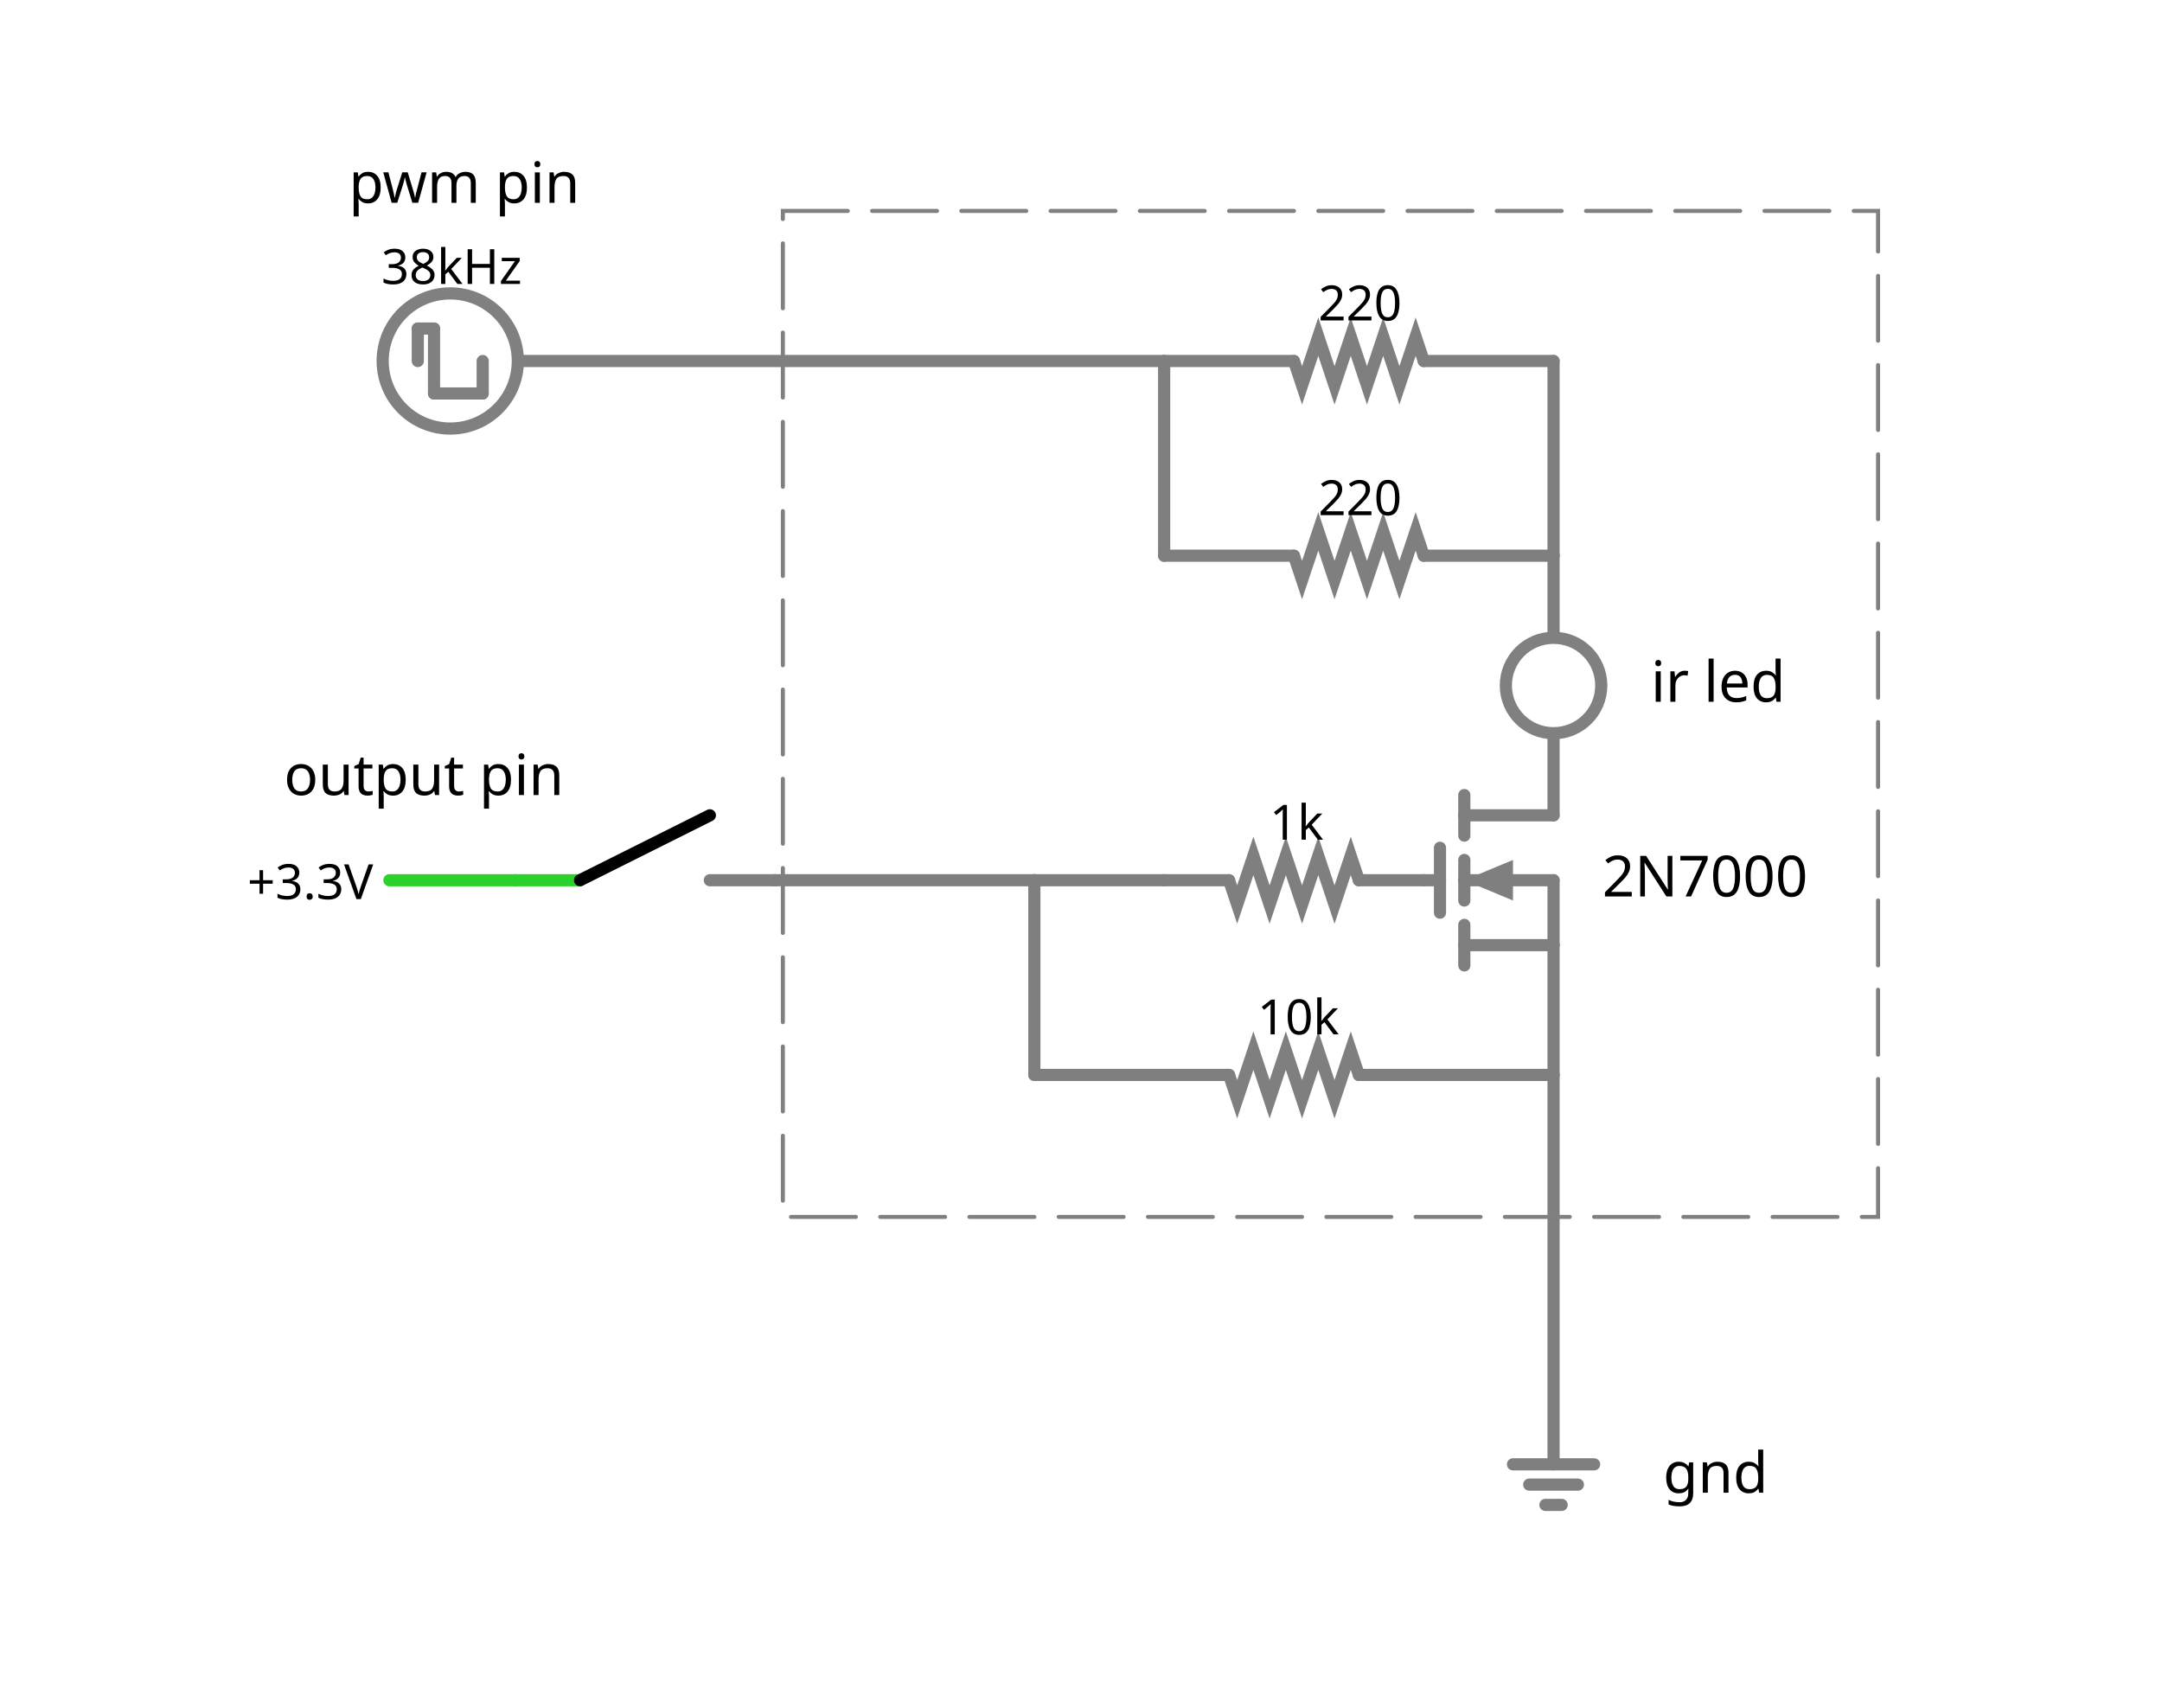
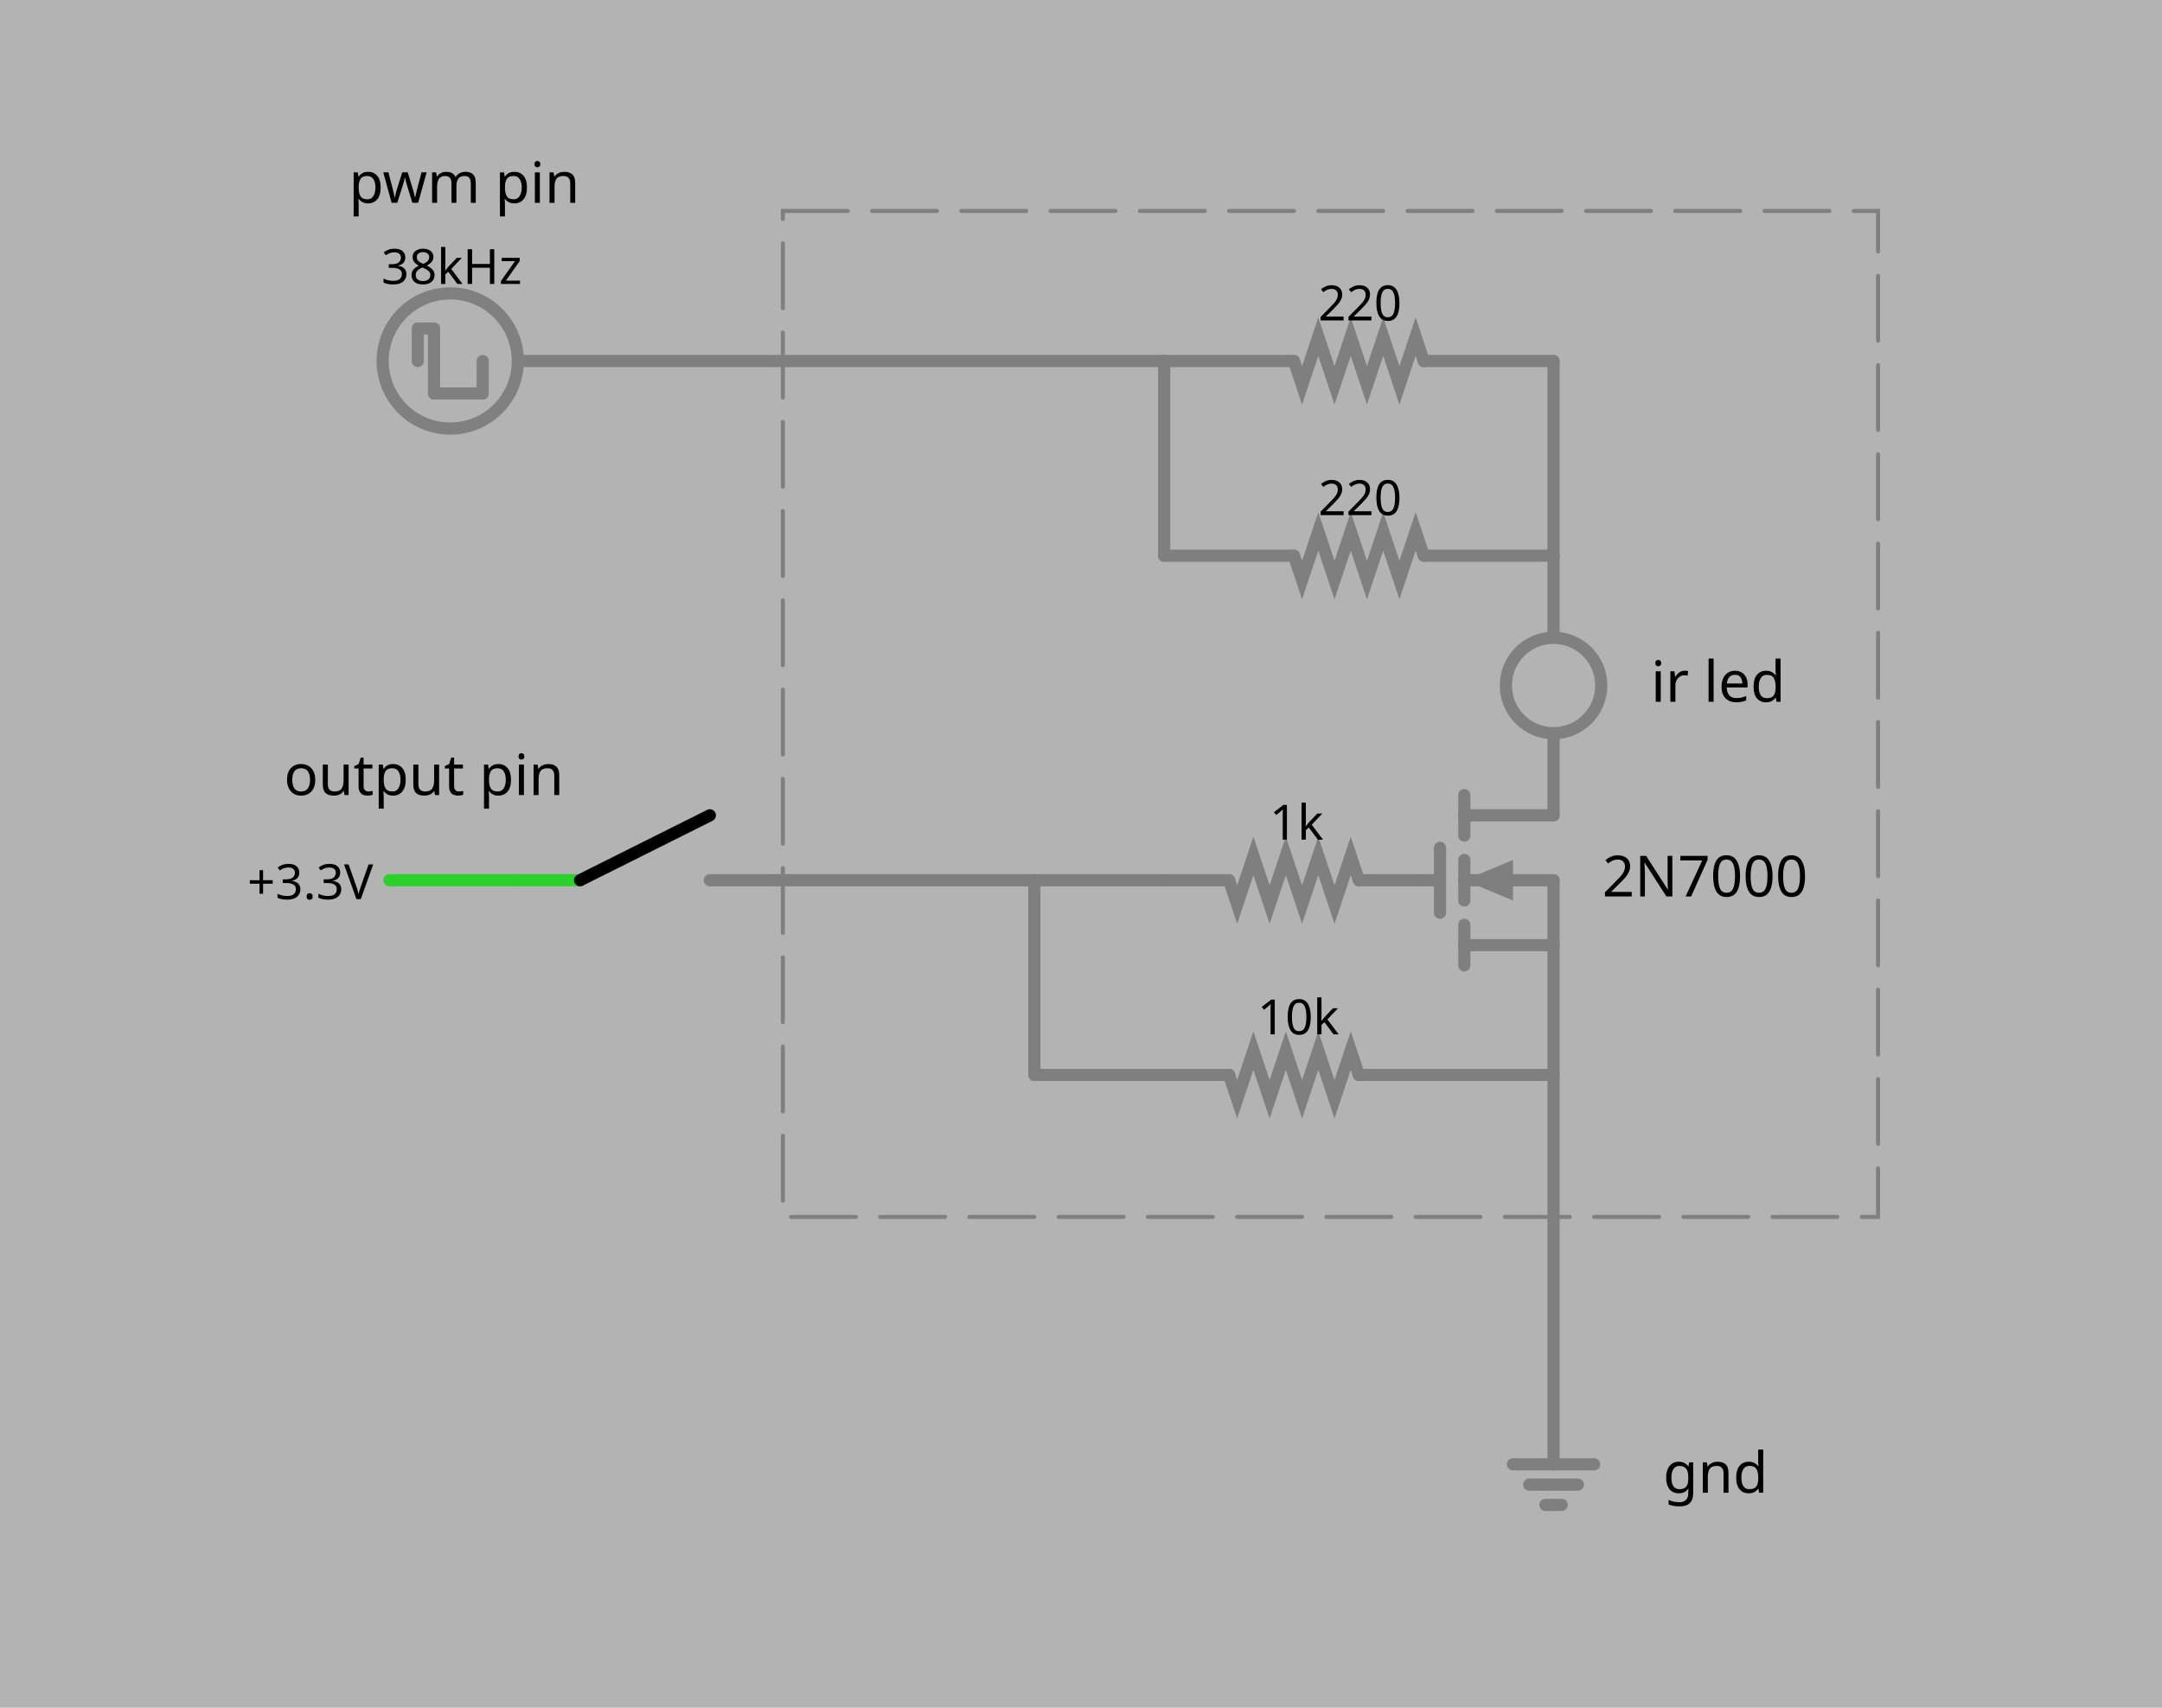
- <svg xmlns="http://www.w3.org/2000/svg" version="1.1" width="533" height="421">
-   <defs>
-     <linearGradient id="ykbiLcIRXtPk" x1="0px" x2="32px" y1="0px" y2="0px" gradientUnits="userSpaceOnUse">
-       <stop offset="0" stop-color="#807f7f" />
-       <stop offset="1" stop-color="#807f7f" />
+ <svg xmlns="http://www.w3.org/2000/svg" id="svg190" height="421" width="533" version="1.1">
+   <defs id="defs22">
+     <linearGradient gradientUnits="userSpaceOnUse" y2="0px" y1="0px" x2="32px" x1="0px" id="ykbiLcIRXtPk">
+       <stop id="stop2" stop-color="#807f7f" offset="0" />
+       <stop id="stop4" stop-color="#807f7f" offset="1" />
    </linearGradient>
-     <linearGradient id="ixEADBfQOcHX" x1="0px" x2="32px" y1="0px" y2="0px" gradientUnits="userSpaceOnUse">
-       <stop offset="0" stop-color="#807f7f" />
-       <stop offset="1" stop-color="#807f7f" />
+     <linearGradient gradientUnits="userSpaceOnUse" y2="0px" y1="0px" x2="32px" x1="0px" id="ixEADBfQOcHX">
+       <stop id="stop7" stop-color="#807f7f" offset="0" />
+       <stop id="stop9" stop-color="#807f7f" offset="1" />
    </linearGradient>
-     <linearGradient id="TMhZzEIJavVh" x1="0px" x2="32px" y1="0px" y2="0px" gradientUnits="userSpaceOnUse">
-       <stop offset="0" stop-color="#807f7f" />
-       <stop offset="1" stop-color="#807f7f" />
+     <linearGradient gradientUnits="userSpaceOnUse" y2="0px" y1="0px" x2="32px" x1="0px" id="TMhZzEIJavVh">
+       <stop id="stop12" stop-color="#807f7f" offset="0" />
+       <stop id="stop14" stop-color="#807f7f" offset="1" />
    </linearGradient>
-     <linearGradient id="LXepRhkQnrvy" x1="0px" x2="32px" y1="0px" y2="0px" gradientUnits="userSpaceOnUse">
-       <stop offset="0" stop-color="#807f7f" />
-       <stop offset="1" stop-color="#807f7f" />
+     <linearGradient gradientUnits="userSpaceOnUse" y2="0px" y1="0px" x2="32px" x1="0px" id="LXepRhkQnrvy">
+       <stop id="stop17" stop-color="#807f7f" offset="0" />
+       <stop id="stop19" stop-color="#807f7f" offset="1" />
    </linearGradient>
  </defs>
-   <g transform="scale(1,1) translate(207,-71)">
-     <g>
-       <text fill="#000000" stroke="none" font-family="sans-serif" font-size="14px" font-style="normal" font-weight="normal" text-decoration="normal" x="-137" y="267" text-anchor="start" dominant-baseline="alphabetic">output pin</text>
+   <rect y="0" x="0" height="421" width="533" id="rect1021" style="fill:#b3b3b3;stroke-width:0" />
+   <g id="g188" transform="scale(1,1) translate(207,-71)">
+     <g id="g26">
+       <text id="text24" dominant-baseline="alphabetic" text-anchor="start" y="267" x="-137" text-decoration="normal" font-weight="normal" font-style="normal" font-size="14px" font-family="sans-serif" stroke="none" fill="#000000">output pin</text>
    </g>
-     <path fill="none" stroke="#807f7f" paint-order="fill stroke markers" d=" M 176 336 L 176 432" stroke-linecap="round" stroke-miterlimit="10" stroke-width="3" stroke-dasharray="" />
-     <path fill="none" stroke="#807f7f" paint-order="fill stroke markers" d=" M 186 432 L 166 432" stroke-linecap="round" stroke-miterlimit="10" stroke-width="3" stroke-dasharray="" />
-     <path fill="none" stroke="#807f7f" paint-order="fill stroke markers" d=" M 182 437 L 170 437" stroke-linecap="round" stroke-miterlimit="10" stroke-width="3" stroke-dasharray="" />
-     <path fill="none" stroke="#807f7f" paint-order="fill stroke markers" d=" M 178 442 L 174 442" stroke-linecap="round" stroke-miterlimit="10" stroke-width="3" stroke-dasharray="" />
-     <path fill="none" stroke="#807f7f" paint-order="fill stroke markers" d=" M 80 288 L 96 288" stroke-linecap="round" stroke-miterlimit="10" stroke-width="3" stroke-dasharray="" />
-     <path fill="none" stroke="#807f7f" paint-order="fill stroke markers" d=" M 128 288 L 144 288" stroke-linecap="round" stroke-miterlimit="10" stroke-width="3" stroke-dasharray="" />
-     <g transform="matrix(1,0,0,1,96,288)">
-       <path fill="none" stroke="url(#ykbiLcIRXtPk)" paint-order="fill stroke markers" d=" M 0 0 L 2 6 L 6 -6 L 10 6 L 14 -6 L 18 6 L 22 -6 L 26 6 L 30 -6 L 32 0" stroke-linecap="round" stroke-miterlimit="10" stroke-width="3" stroke-dasharray="" />
+     <path id="path28" stroke-dasharray="" stroke-width="3" stroke-miterlimit="10" stroke-linecap="round" d=" M 176 336 L 176 432" paint-order="fill stroke markers" stroke="#807f7f" fill="none" />
+     <path id="path30" stroke-dasharray="" stroke-width="3" stroke-miterlimit="10" stroke-linecap="round" d=" M 186 432 L 166 432" paint-order="fill stroke markers" stroke="#807f7f" fill="none" />
+     <path id="path32" stroke-dasharray="" stroke-width="3" stroke-miterlimit="10" stroke-linecap="round" d=" M 182 437 L 170 437" paint-order="fill stroke markers" stroke="#807f7f" fill="none" />
+     <path id="path34" stroke-dasharray="" stroke-width="3" stroke-miterlimit="10" stroke-linecap="round" d=" M 178 442 L 174 442" paint-order="fill stroke markers" stroke="#807f7f" fill="none" />
+     <path id="path36" stroke-dasharray="" stroke-width="3" stroke-miterlimit="10" stroke-linecap="round" d=" M 80 288 L 96 288" paint-order="fill stroke markers" stroke="#807f7f" fill="none" />
+     <path id="path38" stroke-dasharray="" stroke-width="3" stroke-miterlimit="10" stroke-linecap="round" d=" M 128 288 L 144 288" paint-order="fill stroke markers" stroke="#807f7f" fill="none" />
+     <g id="g42" transform="matrix(1,0,0,1,96,288)">
+       <path id="path40" stroke-dasharray="" stroke-width="3" stroke-miterlimit="10" stroke-linecap="round" d=" M 0 0 L 2 6 L 6 -6 L 10 6 L 14 -6 L 18 6 L 22 -6 L 26 6 L 30 -6 L 32 0" paint-order="fill stroke markers" stroke="url(#ykbiLcIRXtPk)" fill="none" />
    </g>
-     <text fill="#000000" stroke="none" font-family="sans-serif" font-size="12px" font-style="normal" font-weight="normal" text-decoration="normal" x="106" y="278" text-anchor="start" dominant-baseline="alphabetic">1k</text>
-     <path fill="none" stroke="#2cd22c" paint-order="fill stroke markers" d=" M -80 288 L -64 288" stroke-linecap="round" stroke-miterlimit="10" stroke-width="3" stroke-dasharray="" />
-     <path fill="none" stroke="#807f7f" paint-order="fill stroke markers" d=" M -32 288 L -16 288" stroke-linecap="round" stroke-miterlimit="10" stroke-width="3" stroke-dasharray="" />
-     <path fill="none" stroke="#000000" paint-order="fill stroke markers" d=" M -64 288 L -32 272" stroke-linecap="round" stroke-miterlimit="10" stroke-width="3" stroke-dasharray="" />
-     <path fill="none" stroke="#2cd22c" paint-order="fill stroke markers" d=" M -80 288 L -111 288" stroke-linecap="round" stroke-miterlimit="10" stroke-width="3" stroke-dasharray="" />
-     <g>
-       <text fill="#000000" stroke="none" font-family="sans-serif" font-size="12px" font-style="normal" font-weight="normal" text-decoration="normal" x="-146" y="288" text-anchor="start" dominant-baseline="central">+3.3V</text>
+     <text id="text44" dominant-baseline="alphabetic" text-anchor="start" y="278" x="106" text-decoration="normal" font-weight="normal" font-style="normal" font-size="12px" font-family="sans-serif" stroke="none" fill="#000000">1k</text>
+     <path id="path46" stroke-dasharray="" stroke-width="3" stroke-miterlimit="10" stroke-linecap="round" d=" M -80 288 L -64 288" paint-order="fill stroke markers" stroke="#2cd22c" fill="none" />
+     <path id="path48" stroke-dasharray="" stroke-width="3" stroke-miterlimit="10" stroke-linecap="round" d=" M -32 288 L -16 288" paint-order="fill stroke markers" stroke="#807f7f" fill="none" />
+     <path id="path50" stroke-dasharray="" stroke-width="3" stroke-miterlimit="10" stroke-linecap="round" d=" M -64 288 L -32 272" paint-order="fill stroke markers" stroke="#000000" fill="none" />
+     <path id="path52" stroke-dasharray="" stroke-width="3" stroke-miterlimit="10" stroke-linecap="round" d=" M -80 288 L -111 288" paint-order="fill stroke markers" stroke="#2cd22c" fill="none" />
+     <g id="g56">
+       <text id="text54" dominant-baseline="central" text-anchor="start" y="288" x="-146" text-decoration="normal" font-weight="normal" font-style="normal" font-size="12px" font-family="sans-serif" stroke="none" fill="#000000">+3.3V</text>
    </g>
-     <g>
-       <text fill="#000000" stroke="none" font-family="sans-serif" font-size="14px" font-style="normal" font-weight="normal" text-decoration="normal" x="-121" y="121" text-anchor="start" dominant-baseline="alphabetic">pwm pin</text>
+     <g id="g60">
+       <text id="text58" dominant-baseline="alphabetic" text-anchor="start" y="121" x="-121" text-decoration="normal" font-weight="normal" font-style="normal" font-size="14px" font-family="sans-serif" stroke="none" fill="#000000">pwm pin</text>
    </g>
-     <path fill="none" stroke="#807f7f" paint-order="fill stroke markers" d=" M 176 304 L 154 304" stroke-linecap="round" stroke-miterlimit="10" stroke-width="3" stroke-dasharray="" />
-     <path fill="none" stroke="#807f7f" paint-order="fill stroke markers" d=" M 176 272 L 154 272" stroke-linecap="round" stroke-miterlimit="10" stroke-width="3" stroke-dasharray="" />
-     <path fill="none" stroke="#807f7f" paint-order="fill stroke markers" d=" M 154 304 L 154 299" stroke-linecap="round" stroke-miterlimit="10" stroke-width="3" stroke-dasharray="" />
-     <path fill="none" stroke="#807f7f" paint-order="fill stroke markers" d=" M 154 293 L 154 288" stroke-linecap="round" stroke-miterlimit="10" stroke-width="3" stroke-dasharray="" />
-     <path fill="none" stroke="#807f7f" paint-order="fill stroke markers" d=" M 154 288 L 154 283" stroke-linecap="round" stroke-miterlimit="10" stroke-width="3" stroke-dasharray="" />
-     <path fill="none" stroke="#807f7f" paint-order="fill stroke markers" d=" M 154 277 L 154 272" stroke-linecap="round" stroke-miterlimit="10" stroke-width="3" stroke-dasharray="" />
-     <path fill="none" stroke="#807f7f" paint-order="fill stroke markers" d=" M 154 304 L 154 309" stroke-linecap="round" stroke-miterlimit="10" stroke-width="3" stroke-dasharray="" />
-     <path fill="none" stroke="#807f7f" paint-order="fill stroke markers" d=" M 154 272 L 154 267" stroke-linecap="round" stroke-miterlimit="10" stroke-width="3" stroke-dasharray="" />
-     <path fill="none" stroke="#807f7f" paint-order="fill stroke markers" d=" M 176 304 L 176 288" stroke-linecap="round" stroke-miterlimit="10" stroke-width="3" stroke-dasharray="" />
-     <path fill="none" stroke="#807f7f" paint-order="fill stroke markers" d=" M 176 288 L 154 288" stroke-linecap="round" stroke-miterlimit="10" stroke-width="3" stroke-dasharray="" />
-     <path fill="#807f7f" stroke="none" paint-order="stroke fill markers" d=" M 154 288 L 166 293 L 166 283 Z" />
-     <path fill="none" stroke="#807f7f" paint-order="fill stroke markers" d=" M 144 288 L 148 288" stroke-linecap="round" stroke-miterlimit="10" stroke-width="3" stroke-dasharray="" />
-     <path fill="none" stroke="#807f7f" paint-order="fill stroke markers" d=" M 148 280 L 148 296" stroke-linecap="round" stroke-miterlimit="10" stroke-width="3" stroke-dasharray="" />
-     <path fill="none" stroke="#807f7f" paint-order="fill stroke markers" d=" M 80 208 L 80 160" stroke-linecap="round" stroke-miterlimit="10" stroke-width="3" stroke-dasharray="" />
-     <text fill="#000000" stroke="none" font-family="sans-serif" font-size="12px" font-style="normal" font-weight="normal" text-decoration="normal" x="86" y="190" text-anchor="start" dominant-baseline="alphabetic" />
-     <path fill="none" stroke="#807f7f" paint-order="fill stroke markers" d=" M 176 160 L 176 208" stroke-linecap="round" stroke-miterlimit="10" stroke-width="3" stroke-dasharray="" />
-     <text fill="#000000" stroke="none" font-family="sans-serif" font-size="12px" font-style="normal" font-weight="normal" text-decoration="normal" x="182" y="190" text-anchor="start" dominant-baseline="alphabetic" />
-     <path fill="none" stroke="#807f7f" paint-order="fill stroke markers" d=" M 48 288 L 48 336" stroke-linecap="round" stroke-miterlimit="10" stroke-width="3" stroke-dasharray="" />
-     <text fill="#000000" stroke="none" font-family="sans-serif" font-size="12px" font-style="normal" font-weight="normal" text-decoration="normal" x="54" y="318" text-anchor="start" dominant-baseline="alphabetic" />
-     <path fill="none" stroke="#807f7f" paint-order="fill stroke markers" d=" M 176 304 L 176 336" stroke-linecap="round" stroke-miterlimit="10" stroke-width="3" stroke-dasharray="" />
-     <text fill="#000000" stroke="none" font-family="sans-serif" font-size="12px" font-style="normal" font-weight="normal" text-decoration="normal" x="182" y="326" text-anchor="start" dominant-baseline="alphabetic" />
-     <path fill="none" stroke="#807f7f" paint-order="fill stroke markers" d=" M 48 336 L 96 336" stroke-linecap="round" stroke-miterlimit="10" stroke-width="3" stroke-dasharray="" />
-     <path fill="none" stroke="#807f7f" paint-order="fill stroke markers" d=" M 128 336 L 176 336" stroke-linecap="round" stroke-miterlimit="10" stroke-width="3" stroke-dasharray="" />
-     <g transform="matrix(1,0,0,1,96,336)">
-       <path fill="none" stroke="url(#ixEADBfQOcHX)" paint-order="fill stroke markers" d=" M 0 0 L 2 6 L 6 -6 L 10 6 L 14 -6 L 18 6 L 22 -6 L 26 6 L 30 -6 L 32 0" stroke-linecap="round" stroke-miterlimit="10" stroke-width="3" stroke-dasharray="" />
+     <path id="path62" stroke-dasharray="" stroke-width="3" stroke-miterlimit="10" stroke-linecap="round" d=" M 176 304 L 154 304" paint-order="fill stroke markers" stroke="#807f7f" fill="none" />
+     <path id="path64" stroke-dasharray="" stroke-width="3" stroke-miterlimit="10" stroke-linecap="round" d=" M 176 272 L 154 272" paint-order="fill stroke markers" stroke="#807f7f" fill="none" />
+     <path id="path66" stroke-dasharray="" stroke-width="3" stroke-miterlimit="10" stroke-linecap="round" d=" M 154 304 L 154 299" paint-order="fill stroke markers" stroke="#807f7f" fill="none" />
+     <path id="path68" stroke-dasharray="" stroke-width="3" stroke-miterlimit="10" stroke-linecap="round" d=" M 154 293 L 154 288" paint-order="fill stroke markers" stroke="#807f7f" fill="none" />
+     <path id="path70" stroke-dasharray="" stroke-width="3" stroke-miterlimit="10" stroke-linecap="round" d=" M 154 288 L 154 283" paint-order="fill stroke markers" stroke="#807f7f" fill="none" />
+     <path id="path72" stroke-dasharray="" stroke-width="3" stroke-miterlimit="10" stroke-linecap="round" d=" M 154 277 L 154 272" paint-order="fill stroke markers" stroke="#807f7f" fill="none" />
+     <path id="path74" stroke-dasharray="" stroke-width="3" stroke-miterlimit="10" stroke-linecap="round" d=" M 154 304 L 154 309" paint-order="fill stroke markers" stroke="#807f7f" fill="none" />
+     <path id="path76" stroke-dasharray="" stroke-width="3" stroke-miterlimit="10" stroke-linecap="round" d=" M 154 272 L 154 267" paint-order="fill stroke markers" stroke="#807f7f" fill="none" />
+     <path id="path78" stroke-dasharray="" stroke-width="3" stroke-miterlimit="10" stroke-linecap="round" d=" M 176 304 L 176 288" paint-order="fill stroke markers" stroke="#807f7f" fill="none" />
+     <path id="path80" stroke-dasharray="" stroke-width="3" stroke-miterlimit="10" stroke-linecap="round" d=" M 176 288 L 154 288" paint-order="fill stroke markers" stroke="#807f7f" fill="none" />
+     <path id="path82" d=" M 154 288 L 166 293 L 166 283 Z" paint-order="stroke fill markers" stroke="none" fill="#807f7f" />
+     <path id="path84" stroke-dasharray="" stroke-width="3" stroke-miterlimit="10" stroke-linecap="round" d=" M 144 288 L 148 288" paint-order="fill stroke markers" stroke="#807f7f" fill="none" />
+     <path id="path86" stroke-dasharray="" stroke-width="3" stroke-miterlimit="10" stroke-linecap="round" d=" M 148 280 L 148 296" paint-order="fill stroke markers" stroke="#807f7f" fill="none" />
+     <path id="path88" stroke-dasharray="" stroke-width="3" stroke-miterlimit="10" stroke-linecap="round" d=" M 80 208 L 80 160" paint-order="fill stroke markers" stroke="#807f7f" fill="none" />
+     <text id="text90" dominant-baseline="alphabetic" text-anchor="start" y="190" x="86" text-decoration="normal" font-weight="normal" font-style="normal" font-size="12px" font-family="sans-serif" stroke="none" fill="#000000" />
+     <path id="path92" stroke-dasharray="" stroke-width="3" stroke-miterlimit="10" stroke-linecap="round" d=" M 176 160 L 176 208" paint-order="fill stroke markers" stroke="#807f7f" fill="none" />
+     <text id="text94" dominant-baseline="alphabetic" text-anchor="start" y="190" x="182" text-decoration="normal" font-weight="normal" font-style="normal" font-size="12px" font-family="sans-serif" stroke="none" fill="#000000" />
+     <path id="path96" stroke-dasharray="" stroke-width="3" stroke-miterlimit="10" stroke-linecap="round" d=" M 48 288 L 48 336" paint-order="fill stroke markers" stroke="#807f7f" fill="none" />
+     <text id="text98" dominant-baseline="alphabetic" text-anchor="start" y="318" x="54" text-decoration="normal" font-weight="normal" font-style="normal" font-size="12px" font-family="sans-serif" stroke="none" fill="#000000" />
+     <path id="path100" stroke-dasharray="" stroke-width="3" stroke-miterlimit="10" stroke-linecap="round" d=" M 176 304 L 176 336" paint-order="fill stroke markers" stroke="#807f7f" fill="none" />
+     <text id="text102" dominant-baseline="alphabetic" text-anchor="start" y="326" x="182" text-decoration="normal" font-weight="normal" font-style="normal" font-size="12px" font-family="sans-serif" stroke="none" fill="#000000" />
+     <path id="path104" stroke-dasharray="" stroke-width="3" stroke-miterlimit="10" stroke-linecap="round" d=" M 48 336 L 96 336" paint-order="fill stroke markers" stroke="#807f7f" fill="none" />
+     <path id="path106" stroke-dasharray="" stroke-width="3" stroke-miterlimit="10" stroke-linecap="round" d=" M 128 336 L 176 336" paint-order="fill stroke markers" stroke="#807f7f" fill="none" />
+     <g id="g110" transform="matrix(1,0,0,1,96,336)">
+       <path id="path108" stroke-dasharray="" stroke-width="3" stroke-miterlimit="10" stroke-linecap="round" d=" M 0 0 L 2 6 L 6 -6 L 10 6 L 14 -6 L 18 6 L 22 -6 L 26 6 L 30 -6 L 32 0" paint-order="fill stroke markers" stroke="url(#ixEADBfQOcHX)" fill="none" />
    </g>
-     <text fill="#000000" stroke="none" font-family="sans-serif" font-size="12px" font-style="normal" font-weight="normal" text-decoration="normal" x="103" y="326" text-anchor="start" dominant-baseline="alphabetic">10k</text>
-     <g>
-       <text fill="#000000" stroke="none" font-family="sans-serif" font-size="14px" font-style="normal" font-weight="normal" text-decoration="normal" x="200" y="244" text-anchor="start" dominant-baseline="alphabetic">ir led</text>
+     <text id="text112" dominant-baseline="alphabetic" text-anchor="start" y="326" x="103" text-decoration="normal" font-weight="normal" font-style="normal" font-size="12px" font-family="sans-serif" stroke="none" fill="#000000">10k</text>
+     <g id="g116">
+       <text id="text114" dominant-baseline="alphabetic" text-anchor="start" y="244" x="200" text-decoration="normal" font-weight="normal" font-style="normal" font-size="14px" font-family="sans-serif" stroke="none" fill="#000000">ir led</text>
    </g>
-     <path fill="none" stroke="#807f7f" paint-order="fill stroke markers" d=" M 176 208 L 176 228" stroke-linecap="round" stroke-miterlimit="10" stroke-width="3" stroke-dasharray="" />
-     <path fill="none" stroke="#807f7f" paint-order="fill stroke markers" d=" M 176 252 L 176 272" stroke-linecap="round" stroke-miterlimit="10" stroke-width="3" stroke-dasharray="" />
-     <path fill="none" stroke="#808080" paint-order="fill stroke markers" d=" M 187.76 240 A 11.76 11.76 0 1 1 187.76 239.988" stroke-linecap="round" stroke-miterlimit="10" stroke-width="3" stroke-dasharray="" />
-     <path fill="#000000" stroke="none" paint-order="stroke fill markers" d=" M 184 240 A 8 8 0 1 1 184 240 Z" />
-     <path fill="none" stroke="#807f7f" paint-order="fill stroke markers" d=" M 80 160 L -79 160" stroke-linecap="round" stroke-miterlimit="10" stroke-width="3" stroke-dasharray="" />
-     <path fill="none" stroke="#808080" paint-order="fill stroke markers" d=" M -79.34 160 A 16.66 16.66 0 1 1 -79.34 159.983" stroke-linecap="round" stroke-miterlimit="10" stroke-width="3" stroke-dasharray="" />
-     <path fill="none" stroke="#808080" paint-order="fill stroke markers" d=" M -104 152 L -104 160" stroke-linecap="round" stroke-miterlimit="10" stroke-width="3" stroke-dasharray="" />
-     <path fill="none" stroke="#808080" paint-order="fill stroke markers" d=" M -104 152 L -100 152" stroke-linecap="round" stroke-miterlimit="10" stroke-width="3" stroke-dasharray="" />
-     <path fill="none" stroke="#808080" paint-order="fill stroke markers" d=" M -100 152 L -100 168" stroke-linecap="round" stroke-miterlimit="10" stroke-width="3" stroke-dasharray="" />
-     <path fill="none" stroke="#808080" paint-order="fill stroke markers" d=" M -88 168 L -100 168" stroke-linecap="round" stroke-miterlimit="10" stroke-width="3" stroke-dasharray="" />
-     <path fill="none" stroke="#808080" paint-order="fill stroke markers" d=" M -88 160 L -88 168" stroke-linecap="round" stroke-miterlimit="10" stroke-width="3" stroke-dasharray="" />
-     <text fill="#000000" stroke="none" font-family="sans-serif" font-size="12px" font-style="normal" font-weight="normal" text-decoration="normal" x="-113" y="141" text-anchor="start" dominant-baseline="alphabetic">38kHz</text>
-     <path fill="none" stroke="#807f7f" paint-order="fill stroke markers" d=" M 80 208 L 112 208" stroke-linecap="round" stroke-miterlimit="10" stroke-width="3" stroke-dasharray="" />
-     <path fill="none" stroke="#807f7f" paint-order="fill stroke markers" d=" M 144 208 L 176 208" stroke-linecap="round" stroke-miterlimit="10" stroke-width="3" stroke-dasharray="" />
-     <g transform="matrix(1,0,0,1,112,208)">
-       <path fill="none" stroke="url(#TMhZzEIJavVh)" paint-order="fill stroke markers" d=" M 0 0 L 2 6 L 6 -6 L 10 6 L 14 -6 L 18 6 L 22 -6 L 26 6 L 30 -6 L 32 0" stroke-linecap="round" stroke-miterlimit="10" stroke-width="3" stroke-dasharray="" />
+     <path id="path118" stroke-dasharray="" stroke-width="3" stroke-miterlimit="10" stroke-linecap="round" d=" M 176 208 L 176 228" paint-order="fill stroke markers" stroke="#807f7f" fill="none" />
+     <path id="path120" stroke-dasharray="" stroke-width="3" stroke-miterlimit="10" stroke-linecap="round" d=" M 176 252 L 176 272" paint-order="fill stroke markers" stroke="#807f7f" fill="none" />
+     <path id="path122" stroke-dasharray="" stroke-width="3" stroke-miterlimit="10" stroke-linecap="round" d=" M 187.76 240 A 11.76 11.76 0 1 1 187.76 239.988" paint-order="fill stroke markers" stroke="#808080" fill="none" />
+     <path id="path124" d=" M 184 240 A 8 8 0 1 1 184 240 Z" paint-order="stroke fill markers" stroke="none" fill="#000000" />
+     <path id="path126" stroke-dasharray="" stroke-width="3" stroke-miterlimit="10" stroke-linecap="round" d=" M 80 160 L -79 160" paint-order="fill stroke markers" stroke="#807f7f" fill="none" />
+     <path id="path128" stroke-dasharray="" stroke-width="3" stroke-miterlimit="10" stroke-linecap="round" d=" M -79.34 160 A 16.66 16.66 0 1 1 -79.34 159.983" paint-order="fill stroke markers" stroke="#808080" fill="none" />
+     <path id="path130" stroke-dasharray="" stroke-width="3" stroke-miterlimit="10" stroke-linecap="round" d=" M -104 152 L -104 160" paint-order="fill stroke markers" stroke="#808080" fill="none" />
+     <path id="path132" stroke-dasharray="" stroke-width="3" stroke-miterlimit="10" stroke-linecap="round" d=" M -104 152 L -100 152" paint-order="fill stroke markers" stroke="#808080" fill="none" />
+     <path id="path134" stroke-dasharray="" stroke-width="3" stroke-miterlimit="10" stroke-linecap="round" d=" M -100 152 L -100 168" paint-order="fill stroke markers" stroke="#808080" fill="none" />
+     <path id="path136" stroke-dasharray="" stroke-width="3" stroke-miterlimit="10" stroke-linecap="round" d=" M -88 168 L -100 168" paint-order="fill stroke markers" stroke="#808080" fill="none" />
+     <path id="path138" stroke-dasharray="" stroke-width="3" stroke-miterlimit="10" stroke-linecap="round" d=" M -88 160 L -88 168" paint-order="fill stroke markers" stroke="#808080" fill="none" />
+     <text id="text140" dominant-baseline="alphabetic" text-anchor="start" y="141" x="-113" text-decoration="normal" font-weight="normal" font-style="normal" font-size="12px" font-family="sans-serif" stroke="none" fill="#000000">38kHz</text>
+     <path id="path142" stroke-dasharray="" stroke-width="3" stroke-miterlimit="10" stroke-linecap="round" d=" M 80 208 L 112 208" paint-order="fill stroke markers" stroke="#807f7f" fill="none" />
+     <path id="path144" stroke-dasharray="" stroke-width="3" stroke-miterlimit="10" stroke-linecap="round" d=" M 144 208 L 176 208" paint-order="fill stroke markers" stroke="#807f7f" fill="none" />
+     <g id="g148" transform="matrix(1,0,0,1,112,208)">
+       <path id="path146" stroke-dasharray="" stroke-width="3" stroke-miterlimit="10" stroke-linecap="round" d=" M 0 0 L 2 6 L 6 -6 L 10 6 L 14 -6 L 18 6 L 22 -6 L 26 6 L 30 -6 L 32 0" paint-order="fill stroke markers" stroke="url(#TMhZzEIJavVh)" fill="none" />
    </g>
-     <text fill="#000000" stroke="none" font-family="sans-serif" font-size="12px" font-style="normal" font-weight="normal" text-decoration="normal" x="118" y="198" text-anchor="start" dominant-baseline="alphabetic">220</text>
-     <path fill="none" stroke="#807f7f" paint-order="fill stroke markers" d=" M 80 160 L 112 160" stroke-linecap="round" stroke-miterlimit="10" stroke-width="3" stroke-dasharray="" />
-     <path fill="none" stroke="#807f7f" paint-order="fill stroke markers" d=" M 144 160 L 176 160" stroke-linecap="round" stroke-miterlimit="10" stroke-width="3" stroke-dasharray="" />
-     <g transform="matrix(1,0,0,1,112,160)">
-       <path fill="none" stroke="url(#LXepRhkQnrvy)" paint-order="fill stroke markers" d=" M 0 0 L 2 6 L 6 -6 L 10 6 L 14 -6 L 18 6 L 22 -6 L 26 6 L 30 -6 L 32 0" stroke-linecap="round" stroke-miterlimit="10" stroke-width="3" stroke-dasharray="" />
+     <text id="text150" dominant-baseline="alphabetic" text-anchor="start" y="198" x="118" text-decoration="normal" font-weight="normal" font-style="normal" font-size="12px" font-family="sans-serif" stroke="none" fill="#000000">220</text>
+     <path id="path152" stroke-dasharray="" stroke-width="3" stroke-miterlimit="10" stroke-linecap="round" d=" M 80 160 L 112 160" paint-order="fill stroke markers" stroke="#807f7f" fill="none" />
+     <path id="path154" stroke-dasharray="" stroke-width="3" stroke-miterlimit="10" stroke-linecap="round" d=" M 144 160 L 176 160" paint-order="fill stroke markers" stroke="#807f7f" fill="none" />
+     <g id="g158" transform="matrix(1,0,0,1,112,160)">
+       <path id="path156" stroke-dasharray="" stroke-width="3" stroke-miterlimit="10" stroke-linecap="round" d=" M 0 0 L 2 6 L 6 -6 L 10 6 L 14 -6 L 18 6 L 22 -6 L 26 6 L 30 -6 L 32 0" paint-order="fill stroke markers" stroke="url(#LXepRhkQnrvy)" fill="none" />
    </g>
-     <text fill="#000000" stroke="none" font-family="sans-serif" font-size="12px" font-style="normal" font-weight="normal" text-decoration="normal" x="118" y="150" text-anchor="start" dominant-baseline="alphabetic">220</text>
-     <g>
-       <text fill="#000000" stroke="none" font-family="sans-serif" font-size="14px" font-style="normal" font-weight="normal" text-decoration="normal" x="188" y="292" text-anchor="start" dominant-baseline="alphabetic">2N7000</text>
+     <text id="text160" dominant-baseline="alphabetic" text-anchor="start" y="150" x="118" text-decoration="normal" font-weight="normal" font-style="normal" font-size="12px" font-family="sans-serif" stroke="none" fill="#000000">220</text>
+     <g id="g164">
+       <text id="text162" dominant-baseline="alphabetic" text-anchor="start" y="292" x="188" text-decoration="normal" font-weight="normal" font-style="normal" font-size="14px" font-family="sans-serif" stroke="none" fill="#000000">2N7000</text>
    </g>
-     <g>
-       <text fill="#000000" stroke="none" font-family="sans-serif" font-size="14px" font-style="normal" font-weight="normal" text-decoration="normal" x="203" y="439" text-anchor="start" dominant-baseline="alphabetic">gnd</text>
+     <g id="g168">
+       <text id="text166" dominant-baseline="alphabetic" text-anchor="start" y="439" x="203" text-decoration="normal" font-weight="normal" font-style="normal" font-size="14px" font-family="sans-serif" stroke="none" fill="#000000">gnd</text>
    </g>
-     <rect fill="none" stroke="#808080" x="-14" y="123" width="270" height="248" stroke-linecap="round" stroke-miterlimit="10" stroke-dasharray="16,6" />
-     <path fill="none" stroke="#807f7f" paint-order="fill stroke markers" d=" M -16 288 L 48 288" stroke-linecap="round" stroke-miterlimit="10" stroke-width="3" />
-     <text fill="#000000" stroke="none" font-family="sans-serif" font-size="12px" font-style="normal" font-weight="normal" text-decoration="normal" x="16" y="282" text-anchor="start" dominant-baseline="alphabetic" />
-     <path fill="none" stroke="#807f7f" paint-order="fill stroke markers" d=" M 48 288 L 80 288" stroke-linecap="round" stroke-miterlimit="10" stroke-width="3" />
-     <text fill="#000000" stroke="none" font-family="sans-serif" font-size="12px" font-style="normal" font-weight="normal" text-decoration="normal" x="64" y="282" text-anchor="start" dominant-baseline="alphabetic" />
-     <path fill="#000000" stroke="none" paint-order="stroke fill markers" d=" M 51 288 A 3 3 0 1 1 51 288 Z" />
-     <path fill="#000000" stroke="none" paint-order="stroke fill markers" d=" M 83 160 A 3 3 0 1 1 83 160 Z" />
-     <path fill="#000000" stroke="none" paint-order="stroke fill markers" d=" M 179 208 A 3 3 0 1 1 179 208 Z" />
-     <path fill="#000000" stroke="none" paint-order="stroke fill markers" d=" M 179 336 A 3 3 0 1 1 179 336 Z" />
+     <rect id="rect170" stroke-dasharray="16,6" stroke-miterlimit="10" stroke-linecap="round" height="248" width="270" y="123" x="-14" stroke="#808080" fill="none" />
+     <path id="path172" stroke-width="3" stroke-miterlimit="10" stroke-linecap="round" d=" M -16 288 L 48 288" paint-order="fill stroke markers" stroke="#807f7f" fill="none" />
+     <text id="text174" dominant-baseline="alphabetic" text-anchor="start" y="282" x="16" text-decoration="normal" font-weight="normal" font-style="normal" font-size="12px" font-family="sans-serif" stroke="none" fill="#000000" />
+     <path id="path176" stroke-width="3" stroke-miterlimit="10" stroke-linecap="round" d=" M 48 288 L 80 288" paint-order="fill stroke markers" stroke="#807f7f" fill="none" />
+     <text id="text178" dominant-baseline="alphabetic" text-anchor="start" y="282" x="64" text-decoration="normal" font-weight="normal" font-style="normal" font-size="12px" font-family="sans-serif" stroke="none" fill="#000000" />
+     <path id="path180" d=" M 51 288 A 3 3 0 1 1 51 288 Z" paint-order="stroke fill markers" stroke="none" fill="#000000" />
+     <path id="path182" d=" M 83 160 A 3 3 0 1 1 83 160 Z" paint-order="stroke fill markers" stroke="none" fill="#000000" />
+     <path id="path184" d=" M 179 208 A 3 3 0 1 1 179 208 Z" paint-order="stroke fill markers" stroke="none" fill="#000000" />
+     <path id="path186" d=" M 179 336 A 3 3 0 1 1 179 336 Z" paint-order="stroke fill markers" stroke="none" fill="#000000" />
  </g>
</svg>
